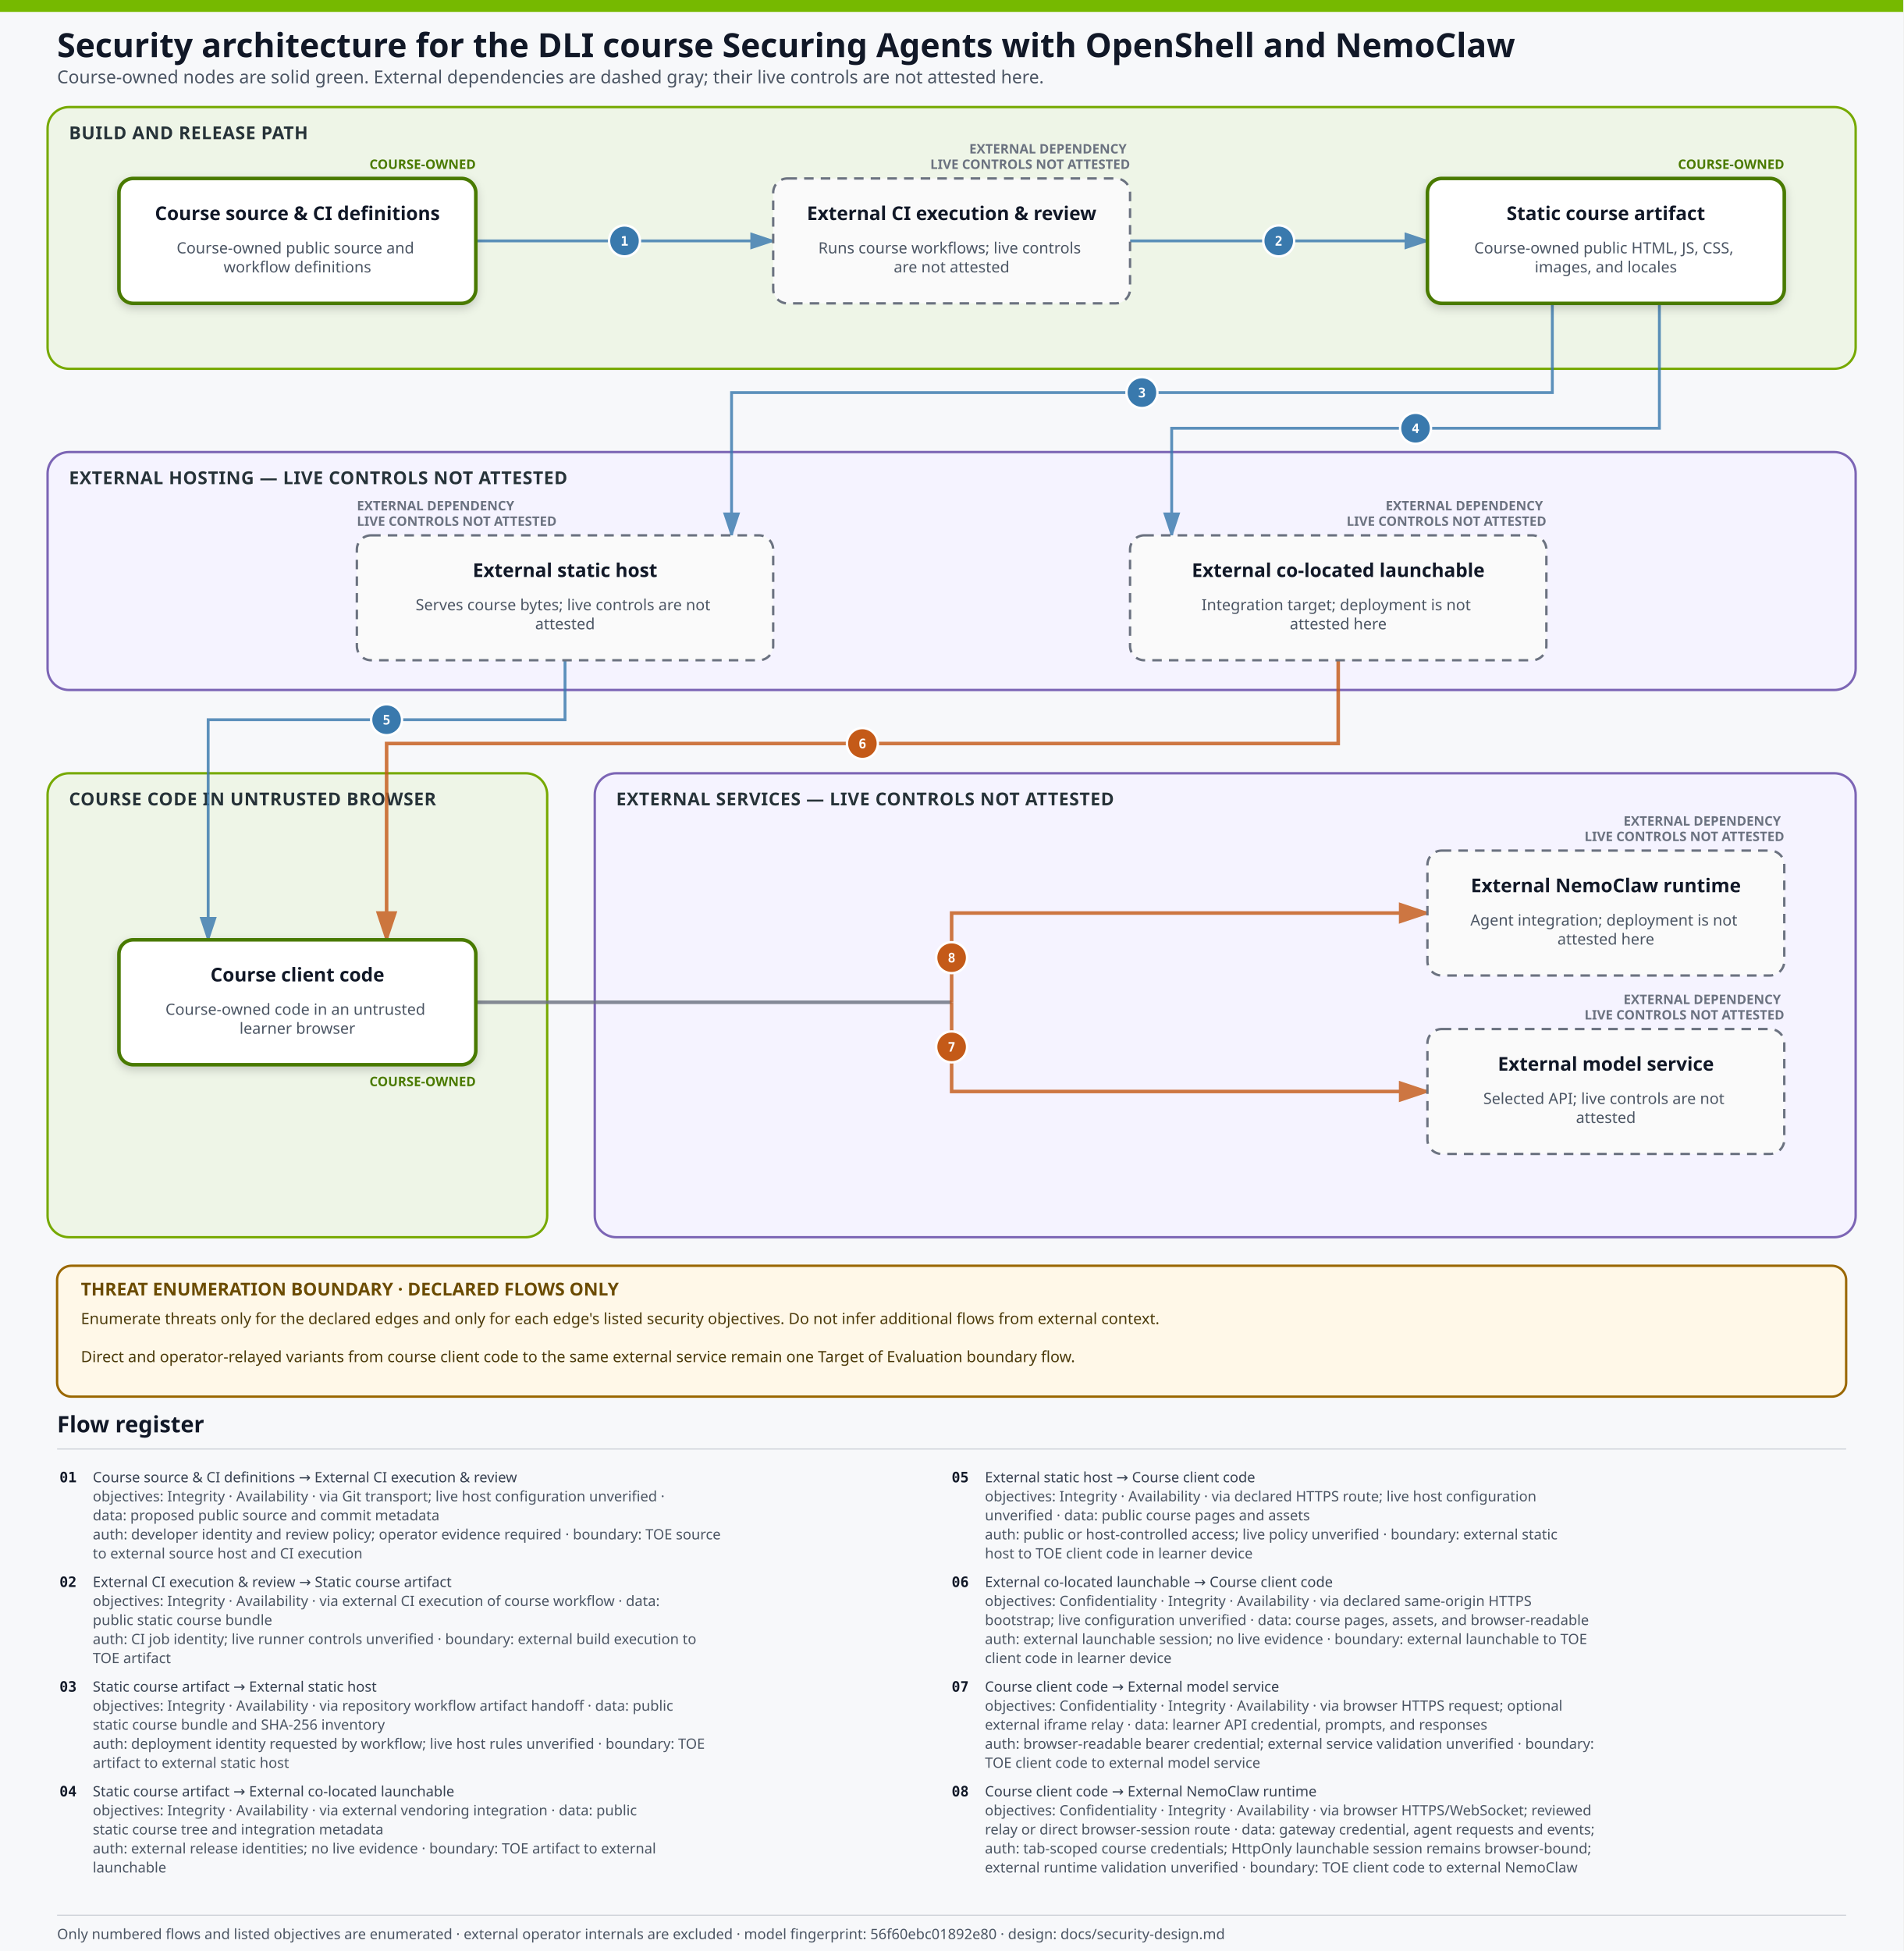
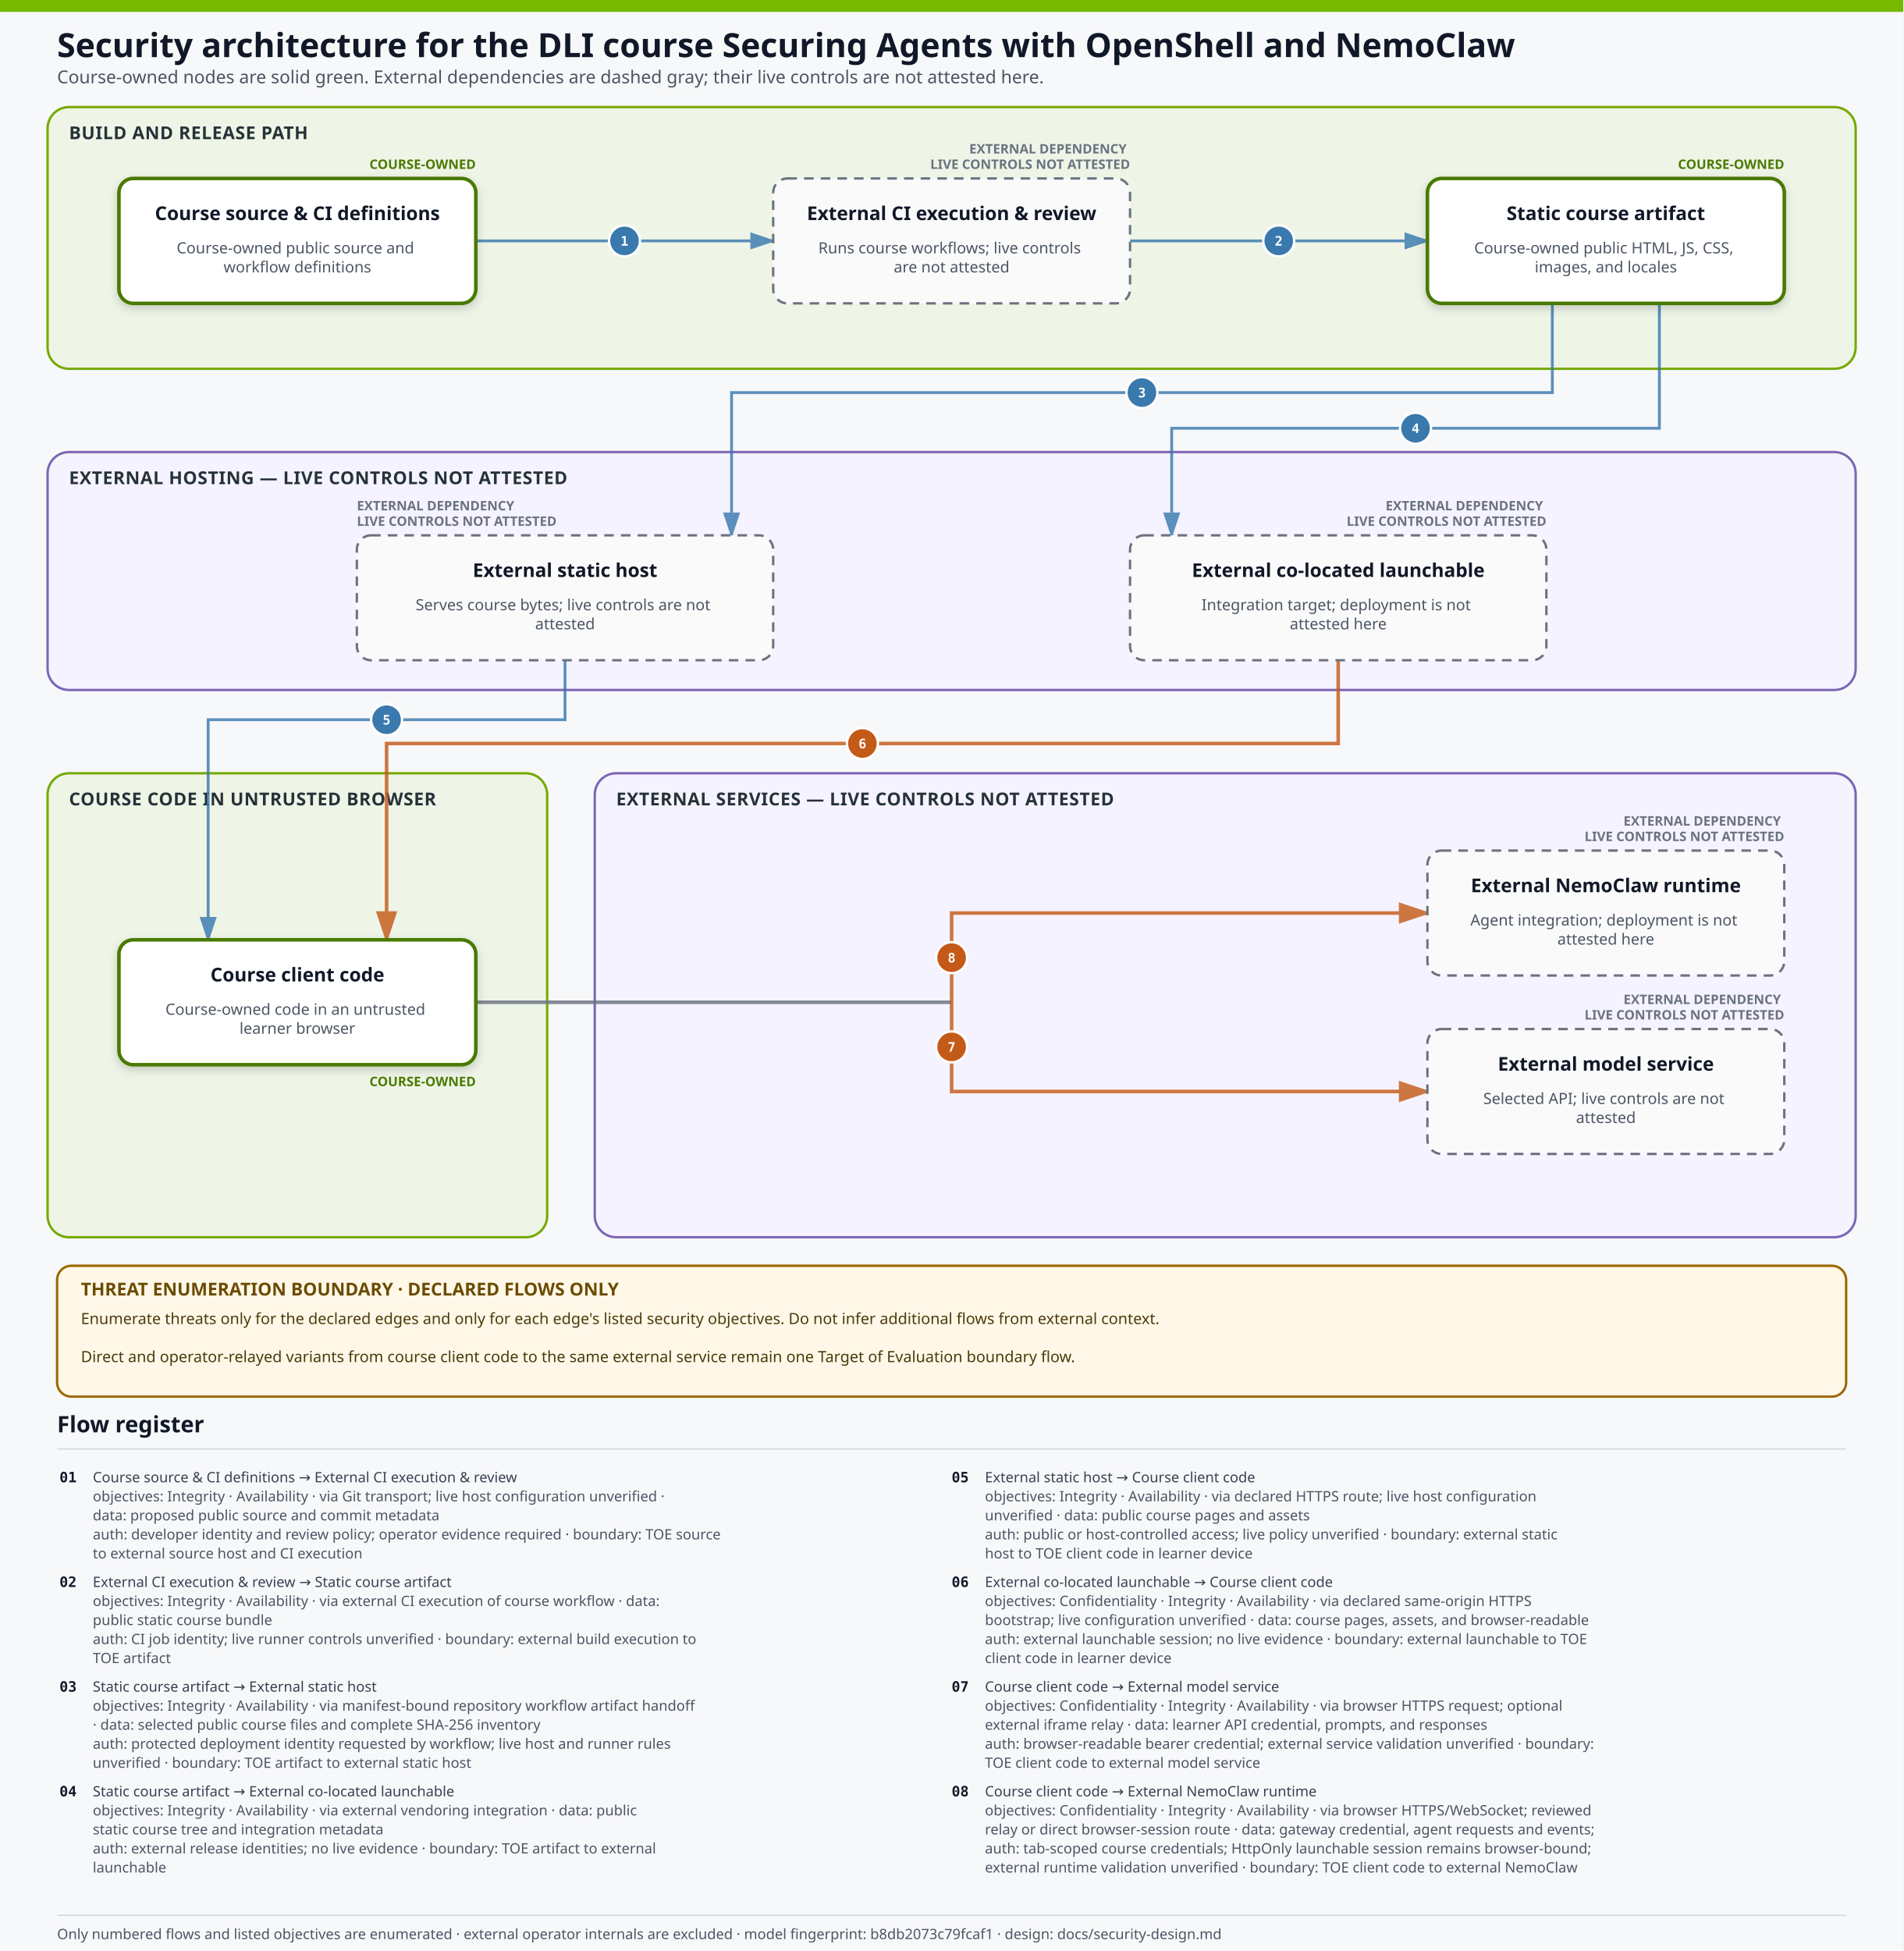
<svg xmlns="http://www.w3.org/2000/svg" viewBox="0 0 1600 1640" role="img" aria-labelledby="title desc" data-architecture-schema="nemoclaw-security-architecture/2">
  <defs>
    <marker id="arrow" markerWidth="10" markerHeight="10" refX="8" refY="3" orient="auto" markerUnits="strokeWidth">
      <path d="M0,0 L0,6 L9,3 z" fill="context-stroke" />
    </marker>
    <filter id="shadow" x="-10%" y="-10%" width="120%" height="130%">
      <feDropShadow dx="0" dy="3" stdDeviation="4" flood-opacity=".18" />
    </filter>
  </defs>
  <style>
  .bg{fill:#f7f8fa}.title{font:700 28px system-ui,sans-serif;fill:#111827}.subtitle{font:15px system-ui,sans-serif;fill:#4b5563}
  .zone{stroke-width:2;rx:18}.zone.supply{fill:#eef5e7;stroke:#76a900}.zone.external{fill:#f5f3ff;stroke:#7c65b5}.zone.gateway{fill:#eef6ff;stroke:#3979ad}.zone.internal{fill:#edf8f1;stroke:#37805a}.zone.host{fill:#fff4e8;stroke:#bf6b24}
  .zone-label{font:700 15px system-ui,sans-serif;letter-spacing:.4px;fill:#263238}.node{fill:#fff;stroke:#4b5563;stroke-width:2;rx:12;filter:url(#shadow)}
  .node.toe{stroke:#4a7a00;stroke-width:3}.node.external-context{fill:#fafafa;stroke:#6b7280;stroke-dasharray:8 6;filter:none}.node.privileged{stroke:#c45a18;stroke-width:3}.node.conditional{stroke-dasharray:8 6}.node-label{font:700 16px system-ui,sans-serif;fill:#111827}.node-detail{font:13px system-ui,sans-serif;fill:#4b5563}
  .ownership-toe{font:700 11px system-ui,sans-serif;fill:#4a7a00}.ownership-external{font:700 11px system-ui,sans-serif;fill:#6b7280}
  .edge{fill:none;stroke:#3979ad;stroke-width:2.4;opacity:.82;marker-end:url(#arrow)}.edge.sensitive{stroke:#c45a18;stroke-width:3}.edge.conditional{stroke-dasharray:8 6}
  .trunk{fill:none;stroke:#3979ad;stroke-width:3;opacity:.82}.trunk.neutral{stroke:#6b7280}
  .edge-id{font:700 11px ui-monospace,monospace;fill:#fff}.edge-badge{fill:#3979ad;stroke:#fff;stroke-width:2}.edge-badge.sensitive{fill:#c45a18}
  .legend-title{font:700 19px system-ui,sans-serif;fill:#111827}.legend-text{font:12px system-ui,sans-serif;fill:#374151}.legend-id{font:700 12px ui-monospace,monospace;fill:#111827}
  .scope-box{fill:#fff8e8;stroke:#9a6700;stroke-width:2;rx:12}.scope-title{font:700 15px system-ui,sans-serif;fill:#6b4b00}.scope-text{font:13px system-ui,sans-serif;fill:#4b3a0a}
  .note{font:12px system-ui,sans-serif;fill:#4b5563}.rail{fill:#76b900}
</style>
  <rect class="bg" width="1600" height="1640" />
  <rect class="rail" x="0" y="0" width="1600" height="10" />
  <text class="title" x="48" y="48">Security architecture for the DLI course Securing Agents with OpenShell and NemoClaw</text>
  <text class="subtitle" x="48" y="70">Course-owned nodes are solid green. External dependencies are dashed gray; their live controls are not attested here.</text>
  <rect class="zone supply" x="40" y="90" width="1520" height="220" />
  <text class="zone-label" x="58" y="117">BUILD AND RELEASE PATH</text>
  <rect class="zone external" x="40" y="380" width="1520" height="200" />
  <text class="zone-label" x="58" y="407">EXTERNAL HOSTING — LIVE CONTROLS NOT ATTESTED</text>
  <rect class="zone supply" x="40" y="650" width="420" height="390" />
  <text class="zone-label" x="58" y="677">COURSE CODE IN UNTRUSTED BROWSER</text>
  <rect class="zone external" x="500" y="650" width="1060" height="390" />
  <text class="zone-label" x="518" y="677">EXTERNAL SERVICES — LIVE CONTROLS NOT ATTESTED</text>
  <polyline class="trunk neutral" points="400,842.5 800,842.5" />
  <polyline class="edge" points="400,202.5 525,202.5 525,202.5 650,202.5" />
  <polyline class="edge" points="950,202.5 1075,202.5 1075,202.5 1200,202.5" />
  <polyline class="edge" points="1305,255 1305,330 615,330 615,450" />
  <polyline class="edge" points="1395,255 1395,360 985,360 985,450" />
  <polyline class="edge" points="475,555 475,605 175,605 175,790" />
  <polyline class="edge sensitive" points="1125,555 1125,625 325,625 325,790" />
  <polyline class="edge sensitive" points="800,842.5 800,917.5 1200,917.5" />
  <polyline class="edge sensitive" points="800,842.5 800,767.5 1200,767.5" />
  <circle class="edge-badge" cx="525" cy="202.5" r="13" />
  <text class="edge-id" x="525" y="206.5" text-anchor="middle">1</text>
  <circle class="edge-badge" cx="1075" cy="202.5" r="13" />
  <text class="edge-id" x="1075" y="206.5" text-anchor="middle">2</text>
  <circle class="edge-badge" cx="960" cy="330" r="13" />
  <text class="edge-id" x="960" y="334" text-anchor="middle">3</text>
  <circle class="edge-badge" cx="1190" cy="360" r="13" />
  <text class="edge-id" x="1190" y="364" text-anchor="middle">4</text>
  <circle class="edge-badge" cx="325" cy="605" r="13" />
  <text class="edge-id" x="325" y="609" text-anchor="middle">5</text>
  <circle class="edge-badge sensitive" cx="725" cy="625" r="13" />
  <text class="edge-id" x="725" y="629" text-anchor="middle">6</text>
  <circle class="edge-badge sensitive" cx="800" cy="880" r="13" />
  <text class="edge-id" x="800" y="884" text-anchor="middle">7</text>
  <circle class="edge-badge sensitive" cx="800" cy="805" r="13" />
  <text class="edge-id" x="800" y="809" text-anchor="middle">8</text>
  <rect class="node toe" x="100" y="150" width="300" height="105" />
  <text class="ownership-toe" x="400" y="142" text-anchor="end">COURSE-OWNED</text>
  <text x="250" y="185" text-anchor="middle" class="node-label">
    <tspan x="250" dy="0">Course source &amp; CI definitions</tspan>
  </text>
  <text x="250" y="213" text-anchor="middle" class="node-detail">
    <tspan x="250" dy="0">Course-owned public source and</tspan>
    <tspan x="250" dy="16">workflow definitions</tspan>
  </text>
  <rect class="node external-context" x="650" y="150" width="300" height="105" />
  <text x="950" y="129" text-anchor="end" class="ownership-external">
    <tspan x="950" dy="0">EXTERNAL DEPENDENCY</tspan>
    <tspan x="950" dy="13">LIVE CONTROLS NOT ATTESTED</tspan>
  </text>
  <text x="800" y="185" text-anchor="middle" class="node-label">
    <tspan x="800" dy="0">External CI execution &amp; review</tspan>
  </text>
  <text x="800" y="213" text-anchor="middle" class="node-detail">
    <tspan x="800" dy="0">Runs course workflows; live controls</tspan>
    <tspan x="800" dy="16">are not attested</tspan>
  </text>
  <rect class="node toe" x="1200" y="150" width="300" height="105" />
  <text class="ownership-toe" x="1500" y="142" text-anchor="end">COURSE-OWNED</text>
  <text x="1350" y="185" text-anchor="middle" class="node-label">
    <tspan x="1350" dy="0">Static course artifact</tspan>
  </text>
  <text x="1350" y="213" text-anchor="middle" class="node-detail">
    <tspan x="1350" dy="0">Course-owned public HTML, JS, CSS,</tspan>
    <tspan x="1350" dy="16">images, and locales</tspan>
  </text>
  <rect class="node external-context" x="300" y="450" width="350" height="105" />
  <text x="300" y="429" text-anchor="start" class="ownership-external">
    <tspan x="300" dy="0">EXTERNAL DEPENDENCY</tspan>
    <tspan x="300" dy="13">LIVE CONTROLS NOT ATTESTED</tspan>
  </text>
  <text x="475" y="485" text-anchor="middle" class="node-label">
    <tspan x="475" dy="0">External static host</tspan>
  </text>
  <text x="475" y="513" text-anchor="middle" class="node-detail">
    <tspan x="475" dy="0">Serves course bytes; live controls are not</tspan>
    <tspan x="475" dy="16">attested</tspan>
  </text>
  <rect class="node external-context" x="950" y="450" width="350" height="105" />
  <text x="1300" y="429" text-anchor="end" class="ownership-external">
    <tspan x="1300" dy="0">EXTERNAL DEPENDENCY</tspan>
    <tspan x="1300" dy="13">LIVE CONTROLS NOT ATTESTED</tspan>
  </text>
  <text x="1125" y="485" text-anchor="middle" class="node-label">
    <tspan x="1125" dy="0">External co-located launchable</tspan>
  </text>
  <text x="1125" y="513" text-anchor="middle" class="node-detail">
    <tspan x="1125" dy="0">Integration target; deployment is not</tspan>
    <tspan x="1125" dy="16">attested here</tspan>
  </text>
  <rect class="node toe" x="100" y="790" width="300" height="105" />
  <text class="ownership-toe" x="400" y="913" text-anchor="end">COURSE-OWNED</text>
  <text x="250" y="825" text-anchor="middle" class="node-label">
    <tspan x="250" dy="0">Course client code</tspan>
  </text>
  <text x="250" y="853" text-anchor="middle" class="node-detail">
    <tspan x="250" dy="0">Course-owned code in an untrusted</tspan>
    <tspan x="250" dy="16">learner browser</tspan>
  </text>
  <rect class="node external-context" x="1200" y="865" width="300" height="105" />
  <text x="1500" y="844" text-anchor="end" class="ownership-external">
    <tspan x="1500" dy="0">EXTERNAL DEPENDENCY</tspan>
    <tspan x="1500" dy="13">LIVE CONTROLS NOT ATTESTED</tspan>
  </text>
  <text x="1350" y="900" text-anchor="middle" class="node-label">
    <tspan x="1350" dy="0">External model service</tspan>
  </text>
  <text x="1350" y="928" text-anchor="middle" class="node-detail">
    <tspan x="1350" dy="0">Selected API; live controls are not</tspan>
    <tspan x="1350" dy="16">attested</tspan>
  </text>
  <rect class="node external-context" x="1200" y="715" width="300" height="105" />
  <text x="1500" y="694" text-anchor="end" class="ownership-external">
    <tspan x="1500" dy="0">EXTERNAL DEPENDENCY</tspan>
    <tspan x="1500" dy="13">LIVE CONTROLS NOT ATTESTED</tspan>
  </text>
  <text x="1350" y="750" text-anchor="middle" class="node-label">
    <tspan x="1350" dy="0">External NemoClaw runtime</tspan>
  </text>
  <text x="1350" y="778" text-anchor="middle" class="node-detail">
    <tspan x="1350" dy="0">Agent integration; deployment is not</tspan>
    <tspan x="1350" dy="16">attested here</tspan>
  </text>
  <rect class="scope-box" x="48" y="1064" width="1504" height="110" />
  <text class="scope-title" x="68" y="1089">THREAT ENUMERATION BOUNDARY · DECLARED FLOWS ONLY</text>
  <text x="68" y="1113" text-anchor="start" class="scope-text">
    <tspan x="68" dy="0">Enumerate threats only for the declared edges and only for each edge's listed security objectives. Do not infer additional flows from external context.</tspan>
  </text>
  <text x="68" y="1145" text-anchor="start" class="scope-text">
    <tspan x="68" dy="0">Direct and operator-relayed variants from course client code to the same external service remain one Target of Evaluation boundary flow.</tspan>
  </text>
  <text class="legend-title" x="48" y="1204">Flow register</text>
  <line x1="48" y1="1218" x2="1552" y2="1218" stroke="#d1d5db" />
  <text class="legend-id" x="50" y="1246">01</text>
  <text x="78" y="1246" text-anchor="start" class="legend-text">
    <tspan x="78" dy="0">Course source &amp; CI definitions → External CI execution &amp; review</tspan>
  </text>
  <text x="78" y="1262" text-anchor="start" class="note">
    <tspan x="78" dy="0">objectives: Integrity · Availability · via Git transport; live host configuration unverified ·</tspan>
    <tspan x="78" dy="16">data: proposed public source and commit metadata</tspan>
  </text>
  <text x="78" y="1294" text-anchor="start" class="note">
    <tspan x="78" dy="0">auth: developer identity and review policy; operator evidence required · boundary: TOE source</tspan>
    <tspan x="78" dy="16">to external source host and CI execution</tspan>
  </text>
  <text class="legend-id" x="50" y="1334">02</text>
  <text x="78" y="1334" text-anchor="start" class="legend-text">
    <tspan x="78" dy="0">External CI execution &amp; review → Static course artifact</tspan>
  </text>
  <text x="78" y="1350" text-anchor="start" class="note">
    <tspan x="78" dy="0">objectives: Integrity · Availability · via external CI execution of course workflow · data:</tspan>
    <tspan x="78" dy="16">public static course bundle</tspan>
  </text>
  <text x="78" y="1382" text-anchor="start" class="note">
    <tspan x="78" dy="0">auth: CI job identity; live runner controls unverified · boundary: external build execution to</tspan>
    <tspan x="78" dy="16">TOE artifact</tspan>
  </text>
  <text class="legend-id" x="50" y="1422">03</text>
  <text x="78" y="1422" text-anchor="start" class="legend-text">
    <tspan x="78" dy="0">Static course artifact → External static host</tspan>
  </text>
  <text x="78" y="1438" text-anchor="start" class="note">
-     <tspan x="78" dy="0">objectives: Integrity · Availability · via repository workflow artifact handoff · data: public</tspan>
-     <tspan x="78" dy="16">static course bundle and SHA-256 inventory</tspan>
+     <tspan x="78" dy="0">objectives: Integrity · Availability · via manifest-bound repository workflow artifact handoff</tspan>
+     <tspan x="78" dy="16">· data: selected public course files and complete SHA-256 inventory</tspan>
  </text>
  <text x="78" y="1470" text-anchor="start" class="note">
-     <tspan x="78" dy="0">auth: deployment identity requested by workflow; live host rules unverified · boundary: TOE</tspan>
-     <tspan x="78" dy="16">artifact to external static host</tspan>
+     <tspan x="78" dy="0">auth: protected deployment identity requested by workflow; live host and runner rules</tspan>
+     <tspan x="78" dy="16">unverified · boundary: TOE artifact to external static host</tspan>
  </text>
  <text class="legend-id" x="50" y="1510">04</text>
  <text x="78" y="1510" text-anchor="start" class="legend-text">
    <tspan x="78" dy="0">Static course artifact → External co-located launchable</tspan>
  </text>
  <text x="78" y="1526" text-anchor="start" class="note">
    <tspan x="78" dy="0">objectives: Integrity · Availability · via external vendoring integration · data: public</tspan>
    <tspan x="78" dy="16">static course tree and integration metadata</tspan>
  </text>
  <text x="78" y="1558" text-anchor="start" class="note">
    <tspan x="78" dy="0">auth: external release identities; no live evidence · boundary: TOE artifact to external</tspan>
    <tspan x="78" dy="16">launchable</tspan>
  </text>
  <text class="legend-id" x="800" y="1246">05</text>
  <text x="828" y="1246" text-anchor="start" class="legend-text">
    <tspan x="828" dy="0">External static host → Course client code</tspan>
  </text>
  <text x="828" y="1262" text-anchor="start" class="note">
    <tspan x="828" dy="0">objectives: Integrity · Availability · via declared HTTPS route; live host configuration</tspan>
    <tspan x="828" dy="16">unverified · data: public course pages and assets</tspan>
  </text>
  <text x="828" y="1294" text-anchor="start" class="note">
    <tspan x="828" dy="0">auth: public or host-controlled access; live policy unverified · boundary: external static</tspan>
    <tspan x="828" dy="16">host to TOE client code in learner device</tspan>
  </text>
  <text class="legend-id" x="800" y="1334">06</text>
  <text x="828" y="1334" text-anchor="start" class="legend-text">
    <tspan x="828" dy="0">External co-located launchable → Course client code</tspan>
  </text>
  <text x="828" y="1350" text-anchor="start" class="note">
    <tspan x="828" dy="0">objectives: Confidentiality · Integrity · Availability · via declared same-origin HTTPS</tspan>
    <tspan x="828" dy="16">bootstrap; live configuration unverified · data: course pages, assets, and browser-readable</tspan>
  </text>
  <text x="828" y="1382" text-anchor="start" class="note">
    <tspan x="828" dy="0">auth: external launchable session; no live evidence · boundary: external launchable to TOE</tspan>
    <tspan x="828" dy="16">client code in learner device</tspan>
  </text>
  <text class="legend-id" x="800" y="1422">07</text>
  <text x="828" y="1422" text-anchor="start" class="legend-text">
    <tspan x="828" dy="0">Course client code → External model service</tspan>
  </text>
  <text x="828" y="1438" text-anchor="start" class="note">
    <tspan x="828" dy="0">objectives: Confidentiality · Integrity · Availability · via browser HTTPS request; optional</tspan>
    <tspan x="828" dy="16">external iframe relay · data: learner API credential, prompts, and responses</tspan>
  </text>
  <text x="828" y="1470" text-anchor="start" class="note">
    <tspan x="828" dy="0">auth: browser-readable bearer credential; external service validation unverified · boundary:</tspan>
    <tspan x="828" dy="16">TOE client code to external model service</tspan>
  </text>
  <text class="legend-id" x="800" y="1510">08</text>
  <text x="828" y="1510" text-anchor="start" class="legend-text">
    <tspan x="828" dy="0">Course client code → External NemoClaw runtime</tspan>
  </text>
  <text x="828" y="1526" text-anchor="start" class="note">
    <tspan x="828" dy="0">objectives: Confidentiality · Integrity · Availability · via browser HTTPS/WebSocket; reviewed</tspan>
    <tspan x="828" dy="16">relay or direct browser-session route · data: gateway credential, agent requests and events;</tspan>
  </text>
  <text x="828" y="1558" text-anchor="start" class="note">
    <tspan x="828" dy="0">auth: tab-scoped course credentials; HttpOnly launchable session remains browser-bound;</tspan>
    <tspan x="828" dy="16">external runtime validation unverified · boundary: TOE client code to external NemoClaw</tspan>
  </text>
  <line x1="48" y1="1610" x2="1552" y2="1610" stroke="#d1d5db" />
-   <text class="note" x="48" y="1630">Only numbered flows and listed objectives are enumerated · external operator internals are excluded · model fingerprint: 56f60ebc01892e80 · design: docs/security-design.md</text>
+   <text class="note" x="48" y="1630">Only numbered flows and listed objectives are enumerated · external operator internals are excluded · model fingerprint: b8db2073c79fcaf1 · design: docs/security-design.md</text>
</svg>
